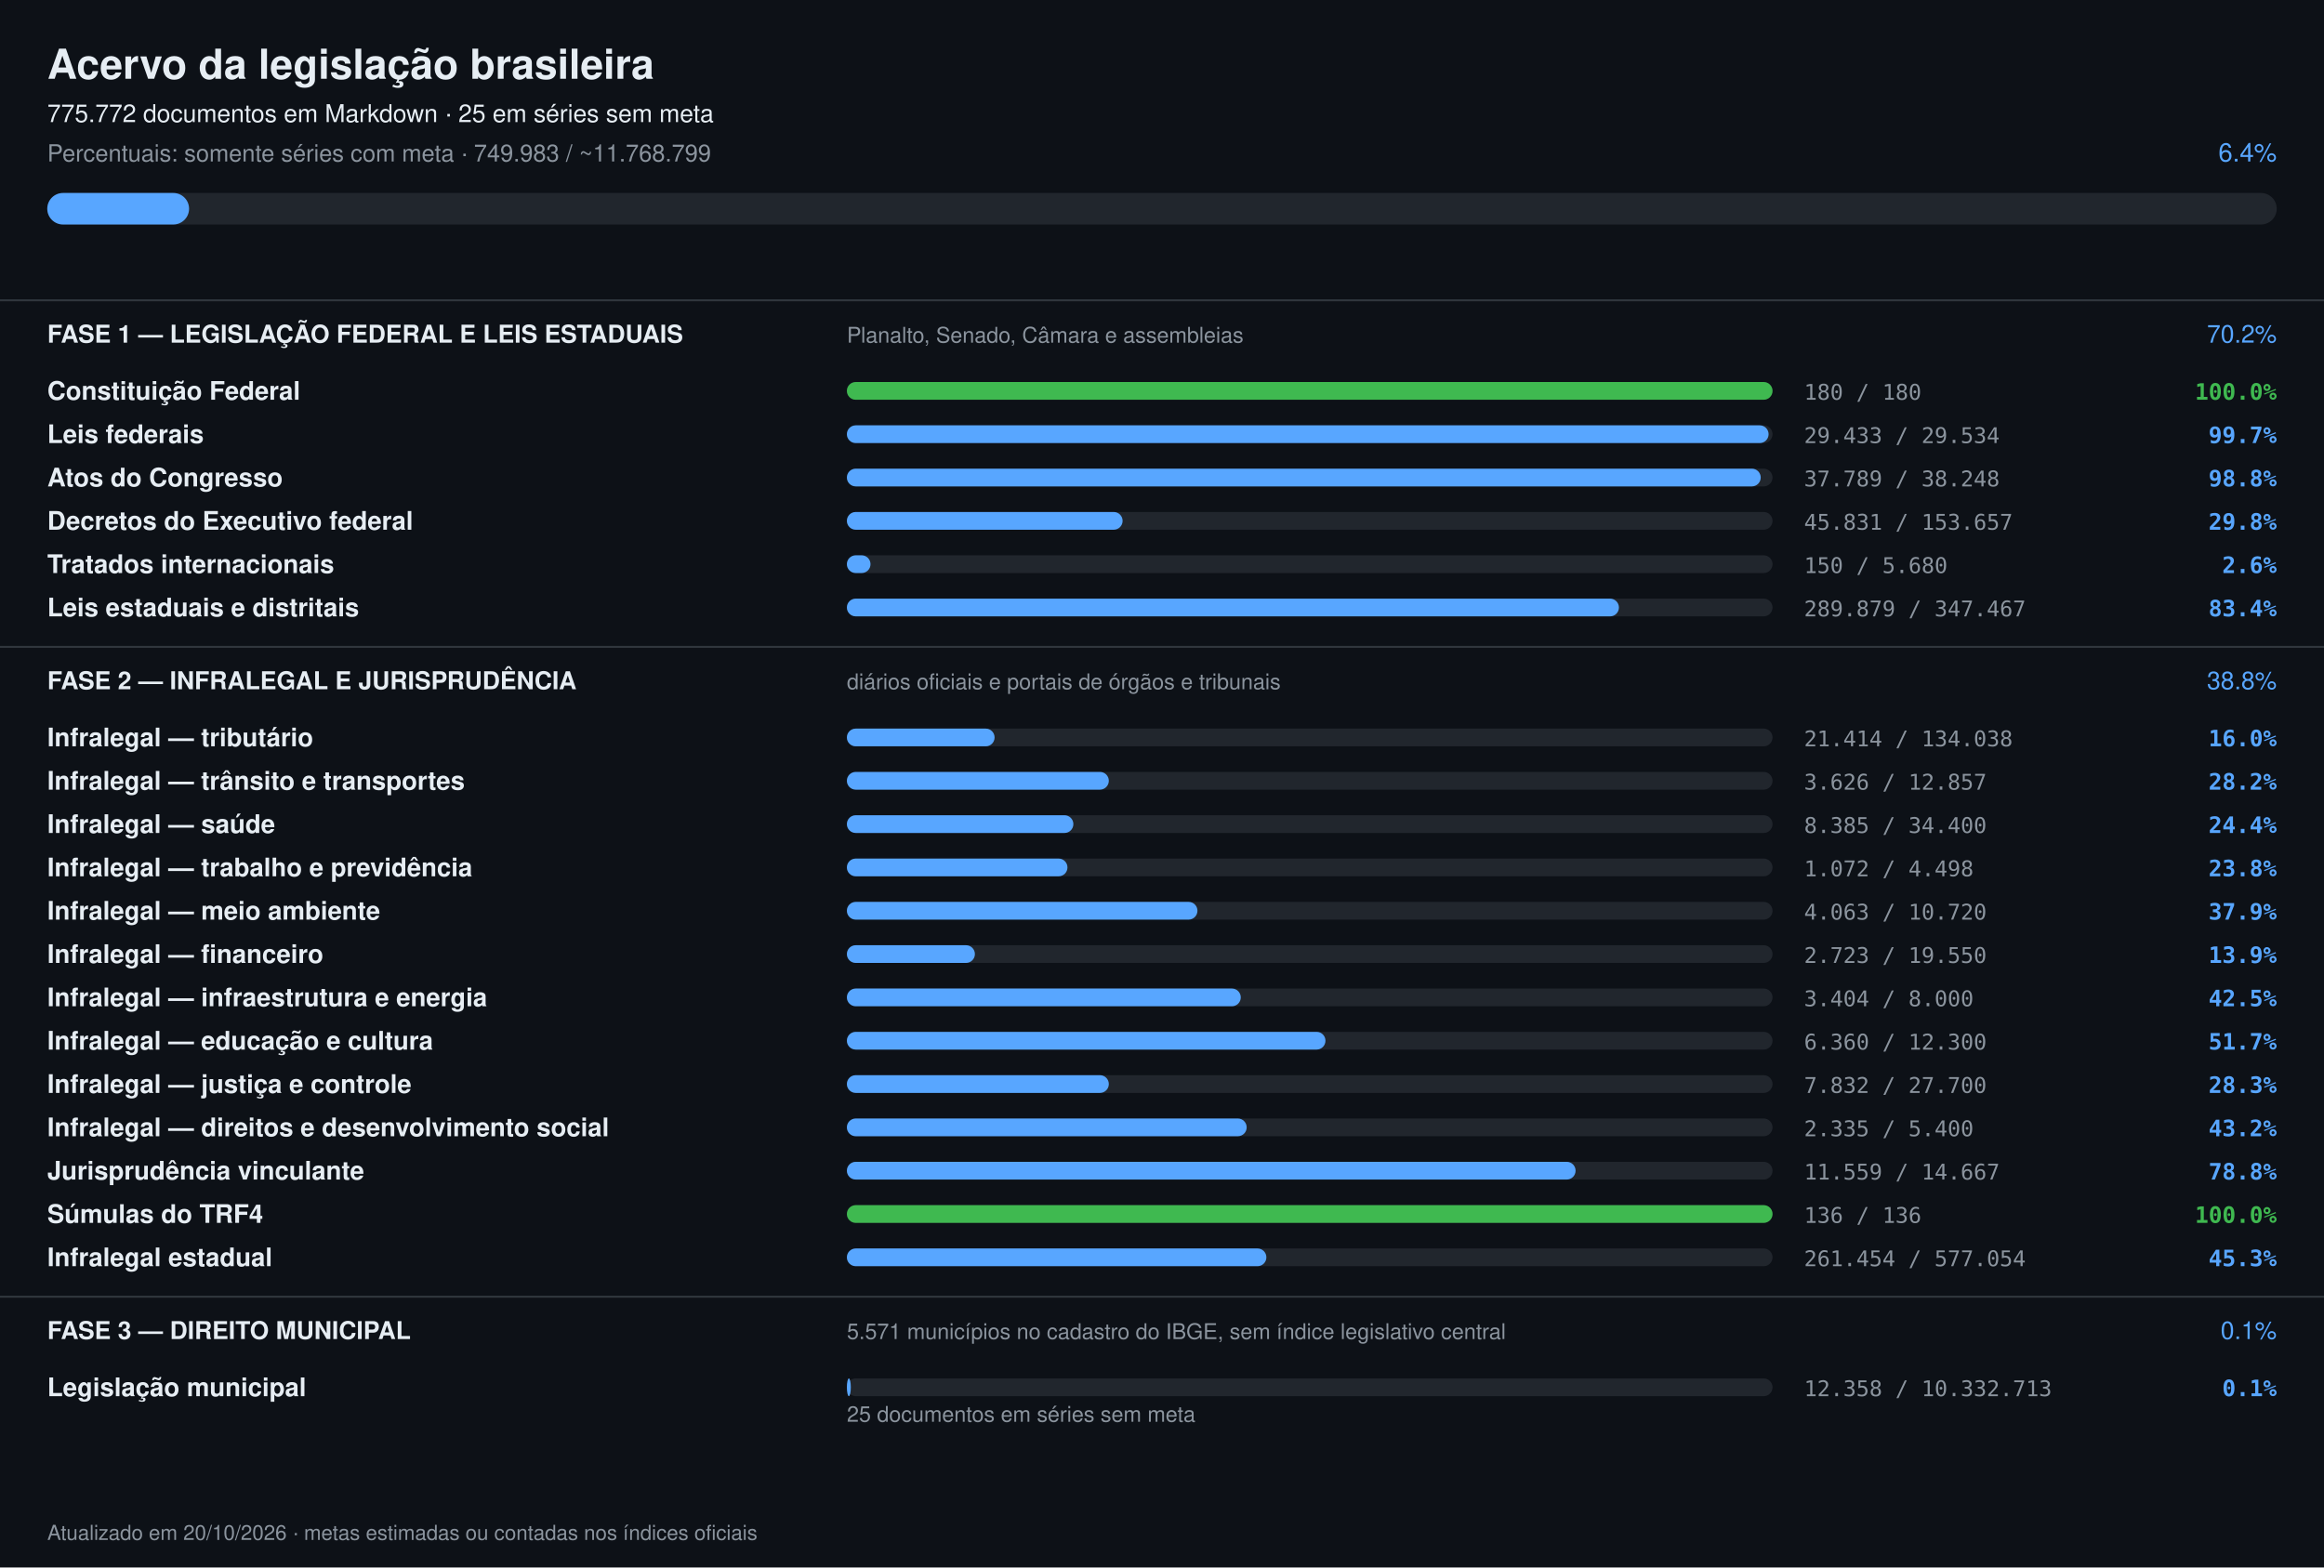
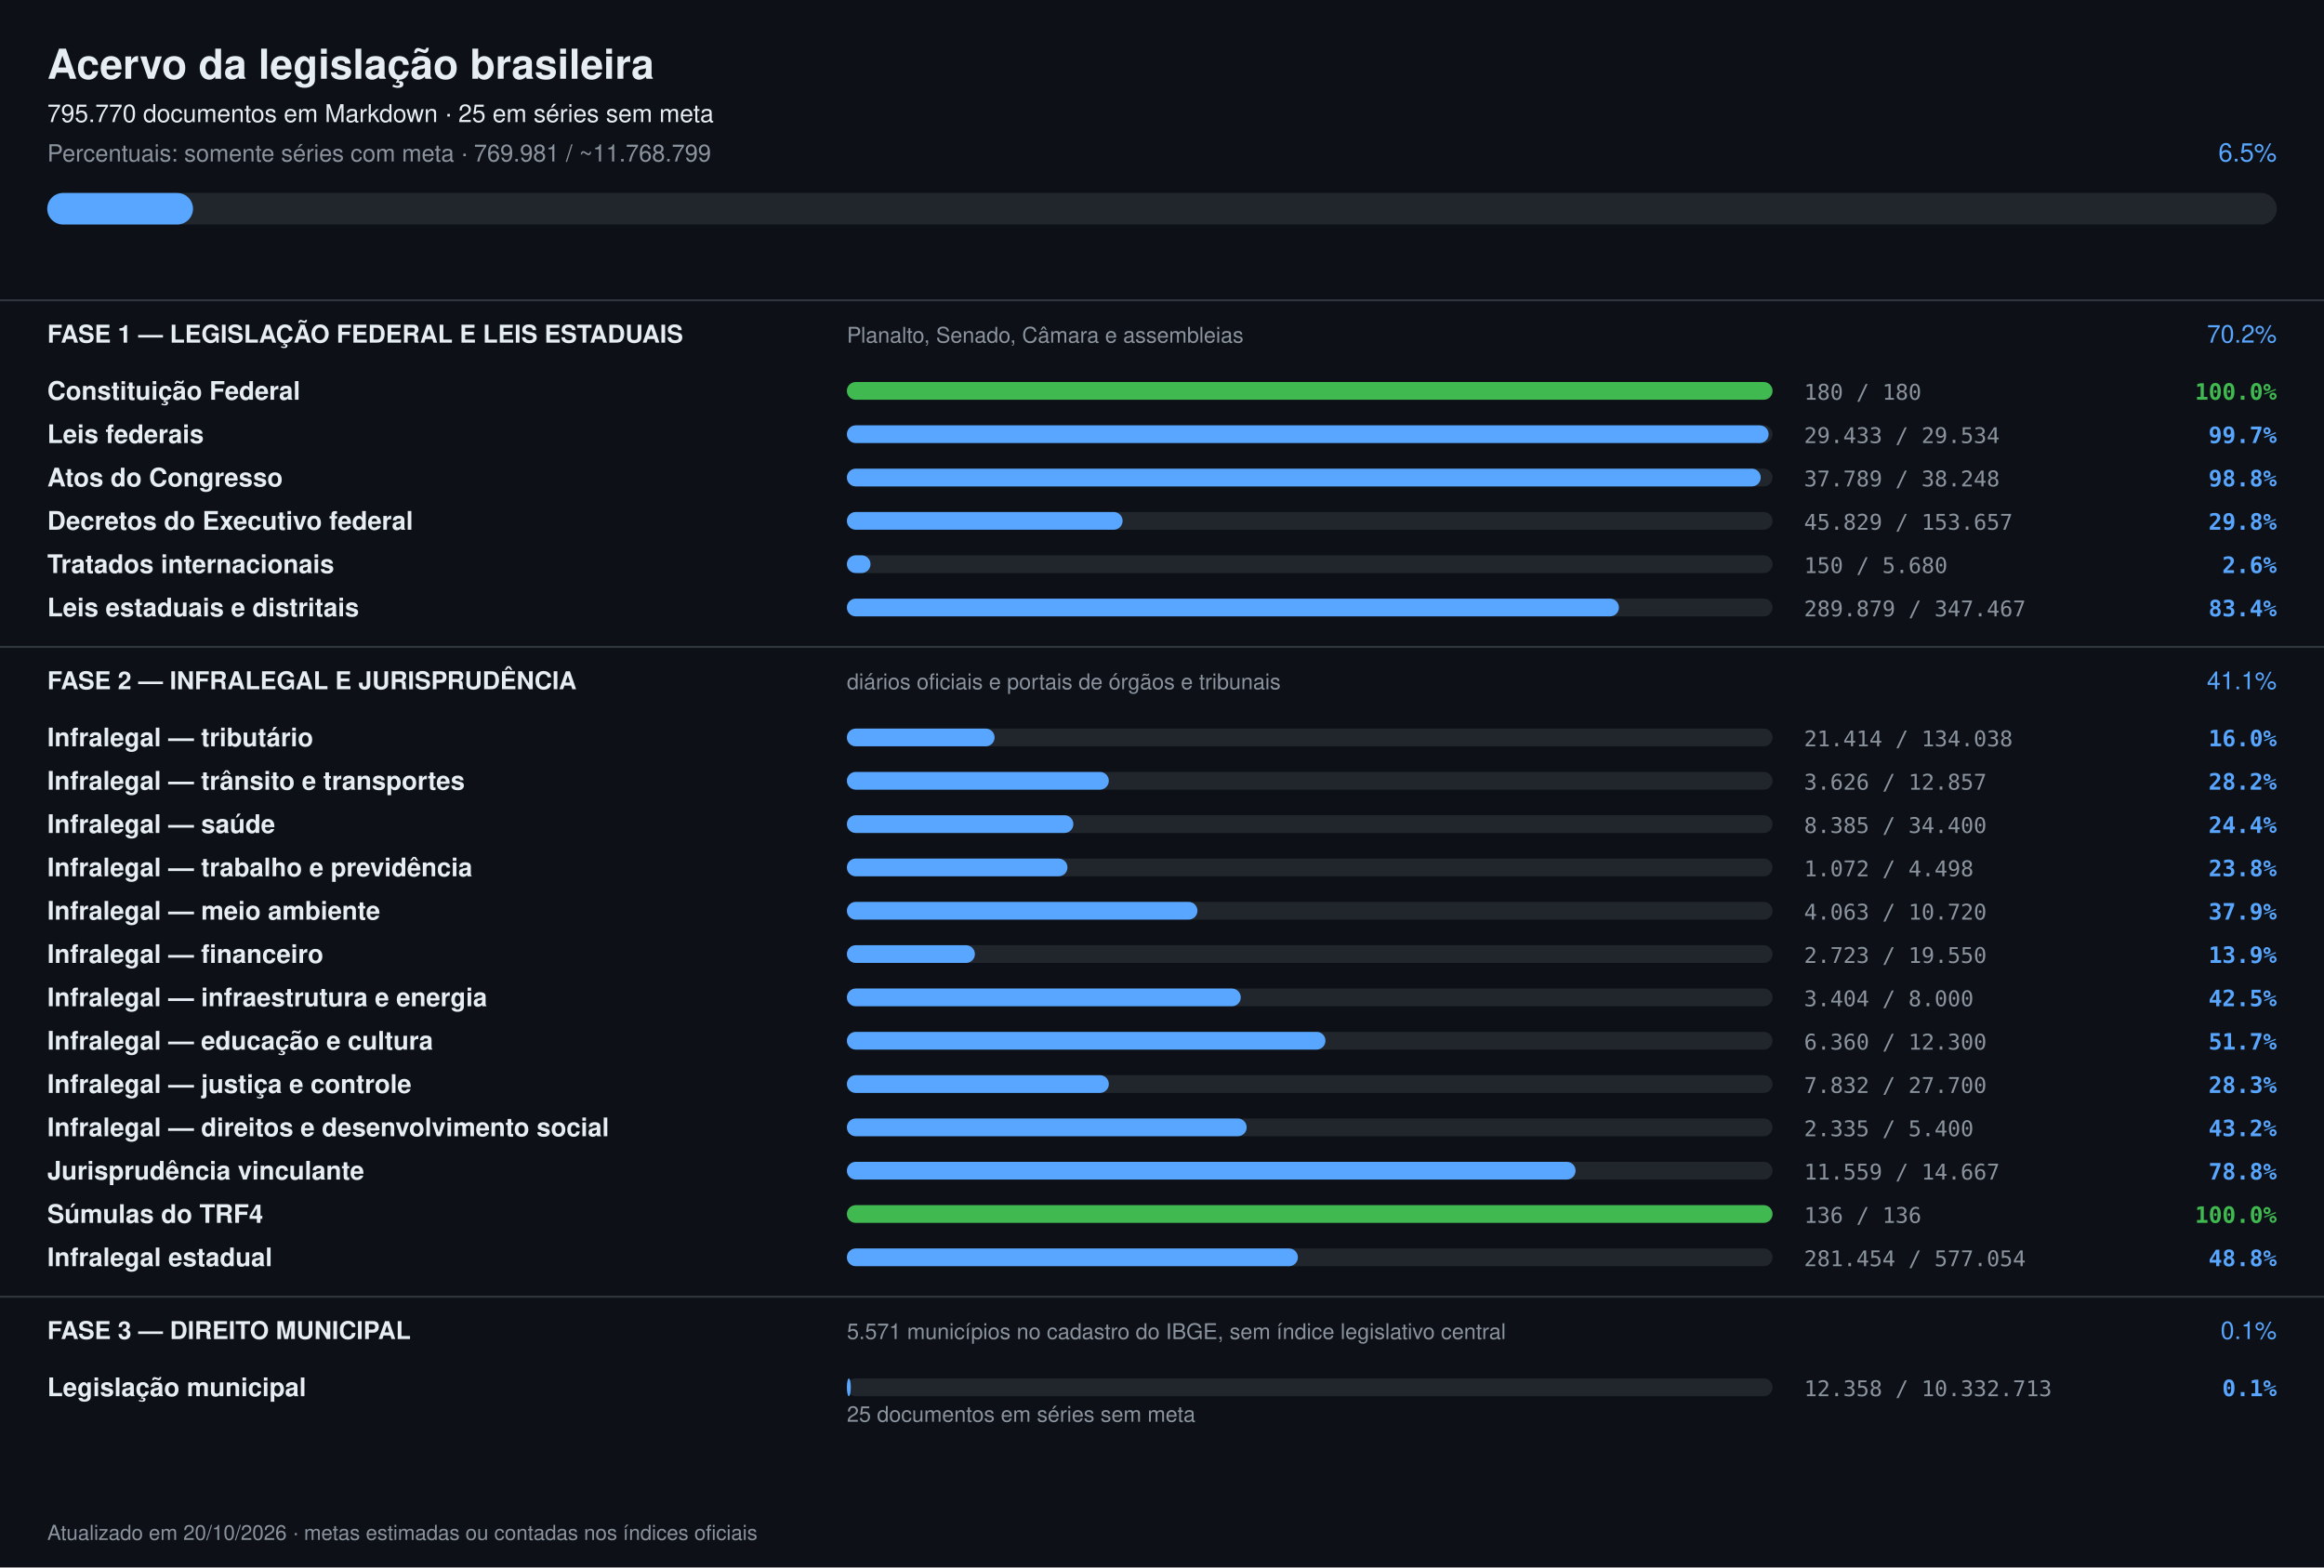
<svg xmlns="http://www.w3.org/2000/svg" width="1180" height="796" viewBox="0 0 1180 796" font-family="-apple-system,Segoe UI,Helvetica,Arial,sans-serif">
  <rect width="1180" height="796" fill="#0d1117" />
  <text x="24" y="40" font-size="21" font-weight="700" fill="#e6edf3">Acervo da legislação brasileira</text>
-   <text x="24" y="62" font-size="12.5" fill="#e6edf3">775.772 documentos em Markdown · 25 em séries sem meta</text>
-   <text x="24" y="82" font-size="12" fill="#8b949e">Percentuais: somente séries com meta · 749.983 / ~11.768.799</text>
-   <text x="1156" y="82" font-size="13" text-anchor="end" fill="#58a6ff">6.4%</text>
+   <text x="24" y="62" font-size="12.5" fill="#e6edf3">795.770 documentos em Markdown · 25 em séries sem meta</text>
+   <text x="24" y="82" font-size="12" fill="#8b949e">Percentuais: somente séries com meta · 769.981 / ~11.768.799</text>
+   <text x="1156" y="82" font-size="13" text-anchor="end" fill="#58a6ff">6.5%</text>
  <rect x="24" y="98" width="1132" height="16" rx="8" fill="#21262d" />
-   <rect x="24" y="98" width="72" height="16" rx="8" fill="#58a6ff" />
+   <rect x="24" y="98" width="74" height="16" rx="8" fill="#58a6ff" />
  <rect x="0" y="152" width="1180" height="1" fill="#30363d" />
  <text x="24" y="174" font-size="12.5" font-weight="700" fill="#e6edf3">FASE 1 — LEGISLAÇÃO FEDERAL E LEIS ESTADUAIS</text>
  <text x="430" y="174" font-size="11" fill="#8b949e">Planalto, Senado, Câmara e assembleias</text>
  <text x="1156" y="174" font-size="12.5" text-anchor="end" fill="#58a6ff">70.2%</text>
  <text x="24" y="203" font-size="13" font-weight="600" fill="#e6edf3">Constituição Federal</text>
  <rect x="430" y="194" width="470" height="9" rx="4.5" fill="#21262d" />
  <rect x="430" y="194" width="470" height="9" rx="4.5" fill="#3fb950" />
  <text x="916" y="203" font-size="11" fill="#8b949e" font-family="ui-monospace,monospace">180 / 180</text>
  <text x="1156" y="203" font-size="11.5" text-anchor="end" font-weight="600" fill="#3fb950" font-family="ui-monospace,monospace">100.0%</text>
  <text x="24" y="225" font-size="13" font-weight="600" fill="#e6edf3">Leis federais</text>
  <rect x="430" y="216" width="470" height="9" rx="4.5" fill="#21262d" />
  <rect x="430" y="216" width="468" height="9" rx="4.5" fill="#58a6ff" />
  <text x="916" y="225" font-size="11" fill="#8b949e" font-family="ui-monospace,monospace">29.433 / 29.534</text>
  <text x="1156" y="225" font-size="11.5" text-anchor="end" font-weight="600" fill="#58a6ff" font-family="ui-monospace,monospace">99.7%</text>
  <text x="24" y="247" font-size="13" font-weight="600" fill="#e6edf3">Atos do Congresso</text>
  <rect x="430" y="238" width="470" height="9" rx="4.5" fill="#21262d" />
  <rect x="430" y="238" width="464" height="9" rx="4.5" fill="#58a6ff" />
  <text x="916" y="247" font-size="11" fill="#8b949e" font-family="ui-monospace,monospace">37.789 / 38.248</text>
  <text x="1156" y="247" font-size="11.5" text-anchor="end" font-weight="600" fill="#58a6ff" font-family="ui-monospace,monospace">98.8%</text>
  <text x="24" y="269" font-size="13" font-weight="600" fill="#e6edf3">Decretos do Executivo federal</text>
  <rect x="430" y="260" width="470" height="9" rx="4.5" fill="#21262d" />
  <rect x="430" y="260" width="140" height="9" rx="4.5" fill="#58a6ff" />
-   <text x="916" y="269" font-size="11" fill="#8b949e" font-family="ui-monospace,monospace">45.831 / 153.657</text>
+   <text x="916" y="269" font-size="11" fill="#8b949e" font-family="ui-monospace,monospace">45.829 / 153.657</text>
  <text x="1156" y="269" font-size="11.5" text-anchor="end" font-weight="600" fill="#58a6ff" font-family="ui-monospace,monospace">29.8%</text>
  <text x="24" y="291" font-size="13" font-weight="600" fill="#e6edf3">Tratados internacionais</text>
  <rect x="430" y="282" width="470" height="9" rx="4.5" fill="#21262d" />
  <rect x="430" y="282" width="12" height="9" rx="4.5" fill="#58a6ff" />
  <text x="916" y="291" font-size="11" fill="#8b949e" font-family="ui-monospace,monospace">150 / 5.680</text>
  <text x="1156" y="291" font-size="11.5" text-anchor="end" font-weight="600" fill="#58a6ff" font-family="ui-monospace,monospace">2.6%</text>
  <text x="24" y="313" font-size="13" font-weight="600" fill="#e6edf3">Leis estaduais e distritais</text>
  <rect x="430" y="304" width="470" height="9" rx="4.5" fill="#21262d" />
  <rect x="430" y="304" width="392" height="9" rx="4.5" fill="#58a6ff" />
  <text x="916" y="313" font-size="11" fill="#8b949e" font-family="ui-monospace,monospace">289.879 / 347.467</text>
  <text x="1156" y="313" font-size="11.5" text-anchor="end" font-weight="600" fill="#58a6ff" font-family="ui-monospace,monospace">83.4%</text>
  <rect x="0" y="328" width="1180" height="1" fill="#30363d" />
  <text x="24" y="350" font-size="12.5" font-weight="700" fill="#e6edf3">FASE 2 — INFRALEGAL E JURISPRUDÊNCIA</text>
  <text x="430" y="350" font-size="11" fill="#8b949e">diários oficiais e portais de órgãos e tribunais</text>
-   <text x="1156" y="350" font-size="12.5" text-anchor="end" fill="#58a6ff">38.8%</text>
+   <text x="1156" y="350" font-size="12.5" text-anchor="end" fill="#58a6ff">41.1%</text>
  <text x="24" y="379" font-size="13" font-weight="600" fill="#e6edf3">Infralegal — tributário</text>
  <rect x="430" y="370" width="470" height="9" rx="4.5" fill="#21262d" />
  <rect x="430" y="370" width="75" height="9" rx="4.5" fill="#58a6ff" />
  <text x="916" y="379" font-size="11" fill="#8b949e" font-family="ui-monospace,monospace">21.414 / 134.038</text>
  <text x="1156" y="379" font-size="11.5" text-anchor="end" font-weight="600" fill="#58a6ff" font-family="ui-monospace,monospace">16.0%</text>
  <text x="24" y="401" font-size="13" font-weight="600" fill="#e6edf3">Infralegal — trânsito e transportes</text>
  <rect x="430" y="392" width="470" height="9" rx="4.5" fill="#21262d" />
  <rect x="430" y="392" width="133" height="9" rx="4.5" fill="#58a6ff" />
  <text x="916" y="401" font-size="11" fill="#8b949e" font-family="ui-monospace,monospace">3.626 / 12.857</text>
  <text x="1156" y="401" font-size="11.5" text-anchor="end" font-weight="600" fill="#58a6ff" font-family="ui-monospace,monospace">28.2%</text>
  <text x="24" y="423" font-size="13" font-weight="600" fill="#e6edf3">Infralegal — saúde</text>
  <rect x="430" y="414" width="470" height="9" rx="4.5" fill="#21262d" />
  <rect x="430" y="414" width="115" height="9" rx="4.5" fill="#58a6ff" />
  <text x="916" y="423" font-size="11" fill="#8b949e" font-family="ui-monospace,monospace">8.385 / 34.400</text>
  <text x="1156" y="423" font-size="11.5" text-anchor="end" font-weight="600" fill="#58a6ff" font-family="ui-monospace,monospace">24.4%</text>
  <text x="24" y="445" font-size="13" font-weight="600" fill="#e6edf3">Infralegal — trabalho e previdência</text>
  <rect x="430" y="436" width="470" height="9" rx="4.5" fill="#21262d" />
  <rect x="430" y="436" width="112" height="9" rx="4.5" fill="#58a6ff" />
  <text x="916" y="445" font-size="11" fill="#8b949e" font-family="ui-monospace,monospace">1.072 / 4.498</text>
  <text x="1156" y="445" font-size="11.5" text-anchor="end" font-weight="600" fill="#58a6ff" font-family="ui-monospace,monospace">23.8%</text>
  <text x="24" y="467" font-size="13" font-weight="600" fill="#e6edf3">Infralegal — meio ambiente</text>
  <rect x="430" y="458" width="470" height="9" rx="4.5" fill="#21262d" />
  <rect x="430" y="458" width="178" height="9" rx="4.5" fill="#58a6ff" />
  <text x="916" y="467" font-size="11" fill="#8b949e" font-family="ui-monospace,monospace">4.063 / 10.720</text>
  <text x="1156" y="467" font-size="11.5" text-anchor="end" font-weight="600" fill="#58a6ff" font-family="ui-monospace,monospace">37.9%</text>
  <text x="24" y="489" font-size="13" font-weight="600" fill="#e6edf3">Infralegal — financeiro</text>
  <rect x="430" y="480" width="470" height="9" rx="4.5" fill="#21262d" />
  <rect x="430" y="480" width="65" height="9" rx="4.5" fill="#58a6ff" />
  <text x="916" y="489" font-size="11" fill="#8b949e" font-family="ui-monospace,monospace">2.723 / 19.550</text>
  <text x="1156" y="489" font-size="11.5" text-anchor="end" font-weight="600" fill="#58a6ff" font-family="ui-monospace,monospace">13.9%</text>
  <text x="24" y="511" font-size="13" font-weight="600" fill="#e6edf3">Infralegal — infraestrutura e energia</text>
  <rect x="430" y="502" width="470" height="9" rx="4.5" fill="#21262d" />
  <rect x="430" y="502" width="200" height="9" rx="4.5" fill="#58a6ff" />
  <text x="916" y="511" font-size="11" fill="#8b949e" font-family="ui-monospace,monospace">3.404 / 8.000</text>
  <text x="1156" y="511" font-size="11.5" text-anchor="end" font-weight="600" fill="#58a6ff" font-family="ui-monospace,monospace">42.5%</text>
  <text x="24" y="533" font-size="13" font-weight="600" fill="#e6edf3">Infralegal — educação e cultura</text>
  <rect x="430" y="524" width="470" height="9" rx="4.5" fill="#21262d" />
  <rect x="430" y="524" width="243" height="9" rx="4.5" fill="#58a6ff" />
  <text x="916" y="533" font-size="11" fill="#8b949e" font-family="ui-monospace,monospace">6.360 / 12.300</text>
  <text x="1156" y="533" font-size="11.5" text-anchor="end" font-weight="600" fill="#58a6ff" font-family="ui-monospace,monospace">51.7%</text>
  <text x="24" y="555" font-size="13" font-weight="600" fill="#e6edf3">Infralegal — justiça e controle</text>
  <rect x="430" y="546" width="470" height="9" rx="4.5" fill="#21262d" />
  <rect x="430" y="546" width="133" height="9" rx="4.5" fill="#58a6ff" />
  <text x="916" y="555" font-size="11" fill="#8b949e" font-family="ui-monospace,monospace">7.832 / 27.700</text>
  <text x="1156" y="555" font-size="11.5" text-anchor="end" font-weight="600" fill="#58a6ff" font-family="ui-monospace,monospace">28.3%</text>
  <text x="24" y="577" font-size="13" font-weight="600" fill="#e6edf3">Infralegal — direitos e desenvolvimento social</text>
  <rect x="430" y="568" width="470" height="9" rx="4.5" fill="#21262d" />
  <rect x="430" y="568" width="203" height="9" rx="4.5" fill="#58a6ff" />
  <text x="916" y="577" font-size="11" fill="#8b949e" font-family="ui-monospace,monospace">2.335 / 5.400</text>
  <text x="1156" y="577" font-size="11.5" text-anchor="end" font-weight="600" fill="#58a6ff" font-family="ui-monospace,monospace">43.2%</text>
  <text x="24" y="599" font-size="13" font-weight="600" fill="#e6edf3">Jurisprudência vinculante</text>
  <rect x="430" y="590" width="470" height="9" rx="4.5" fill="#21262d" />
  <rect x="430" y="590" width="370" height="9" rx="4.5" fill="#58a6ff" />
  <text x="916" y="599" font-size="11" fill="#8b949e" font-family="ui-monospace,monospace">11.559 / 14.667</text>
  <text x="1156" y="599" font-size="11.5" text-anchor="end" font-weight="600" fill="#58a6ff" font-family="ui-monospace,monospace">78.8%</text>
  <text x="24" y="621" font-size="13" font-weight="600" fill="#e6edf3">Súmulas do TRF4</text>
  <rect x="430" y="612" width="470" height="9" rx="4.5" fill="#21262d" />
  <rect x="430" y="612" width="470" height="9" rx="4.5" fill="#3fb950" />
  <text x="916" y="621" font-size="11" fill="#8b949e" font-family="ui-monospace,monospace">136 / 136</text>
  <text x="1156" y="621" font-size="11.5" text-anchor="end" font-weight="600" fill="#3fb950" font-family="ui-monospace,monospace">100.0%</text>
  <text x="24" y="643" font-size="13" font-weight="600" fill="#e6edf3">Infralegal estadual</text>
  <rect x="430" y="634" width="470" height="9" rx="4.5" fill="#21262d" />
-   <rect x="430" y="634" width="213" height="9" rx="4.5" fill="#58a6ff" />
-   <text x="916" y="643" font-size="11" fill="#8b949e" font-family="ui-monospace,monospace">261.454 / 577.054</text>
-   <text x="1156" y="643" font-size="11.5" text-anchor="end" font-weight="600" fill="#58a6ff" font-family="ui-monospace,monospace">45.3%</text>
+   <rect x="430" y="634" width="229" height="9" rx="4.5" fill="#58a6ff" />
+   <text x="916" y="643" font-size="11" fill="#8b949e" font-family="ui-monospace,monospace">281.454 / 577.054</text>
+   <text x="1156" y="643" font-size="11.5" text-anchor="end" font-weight="600" fill="#58a6ff" font-family="ui-monospace,monospace">48.8%</text>
  <rect x="0" y="658" width="1180" height="1" fill="#30363d" />
  <text x="24" y="680" font-size="12.5" font-weight="700" fill="#e6edf3">FASE 3 — DIREITO MUNICIPAL</text>
  <text x="430" y="680" font-size="11" fill="#8b949e">5.571 municípios no cadastro do IBGE, sem índice legislativo central</text>
  <text x="1156" y="680" font-size="12.5" text-anchor="end" fill="#58a6ff">0.1%</text>
  <text x="24" y="709" font-size="13" font-weight="600" fill="#e6edf3">Legislação municipal</text>
  <rect x="430" y="700" width="470" height="9" rx="4.5" fill="#21262d" />
  <rect x="430" y="700" width="2" height="9" rx="4.5" fill="#58a6ff" />
  <text x="916" y="709" font-size="11" fill="#8b949e" font-family="ui-monospace,monospace">12.358 / 10.332.713</text>
  <text x="1156" y="709" font-size="11.5" text-anchor="end" font-weight="600" fill="#58a6ff" font-family="ui-monospace,monospace">0.1%</text>
  <text x="430" y="722" font-size="11" fill="#8b949e">25 documentos em séries sem meta</text>
  <text x="24" y="782" font-size="10.5" fill="#8b949e">Atualizado em 20/10/2026 · metas estimadas ou contadas nos índices oficiais</text>
</svg>
